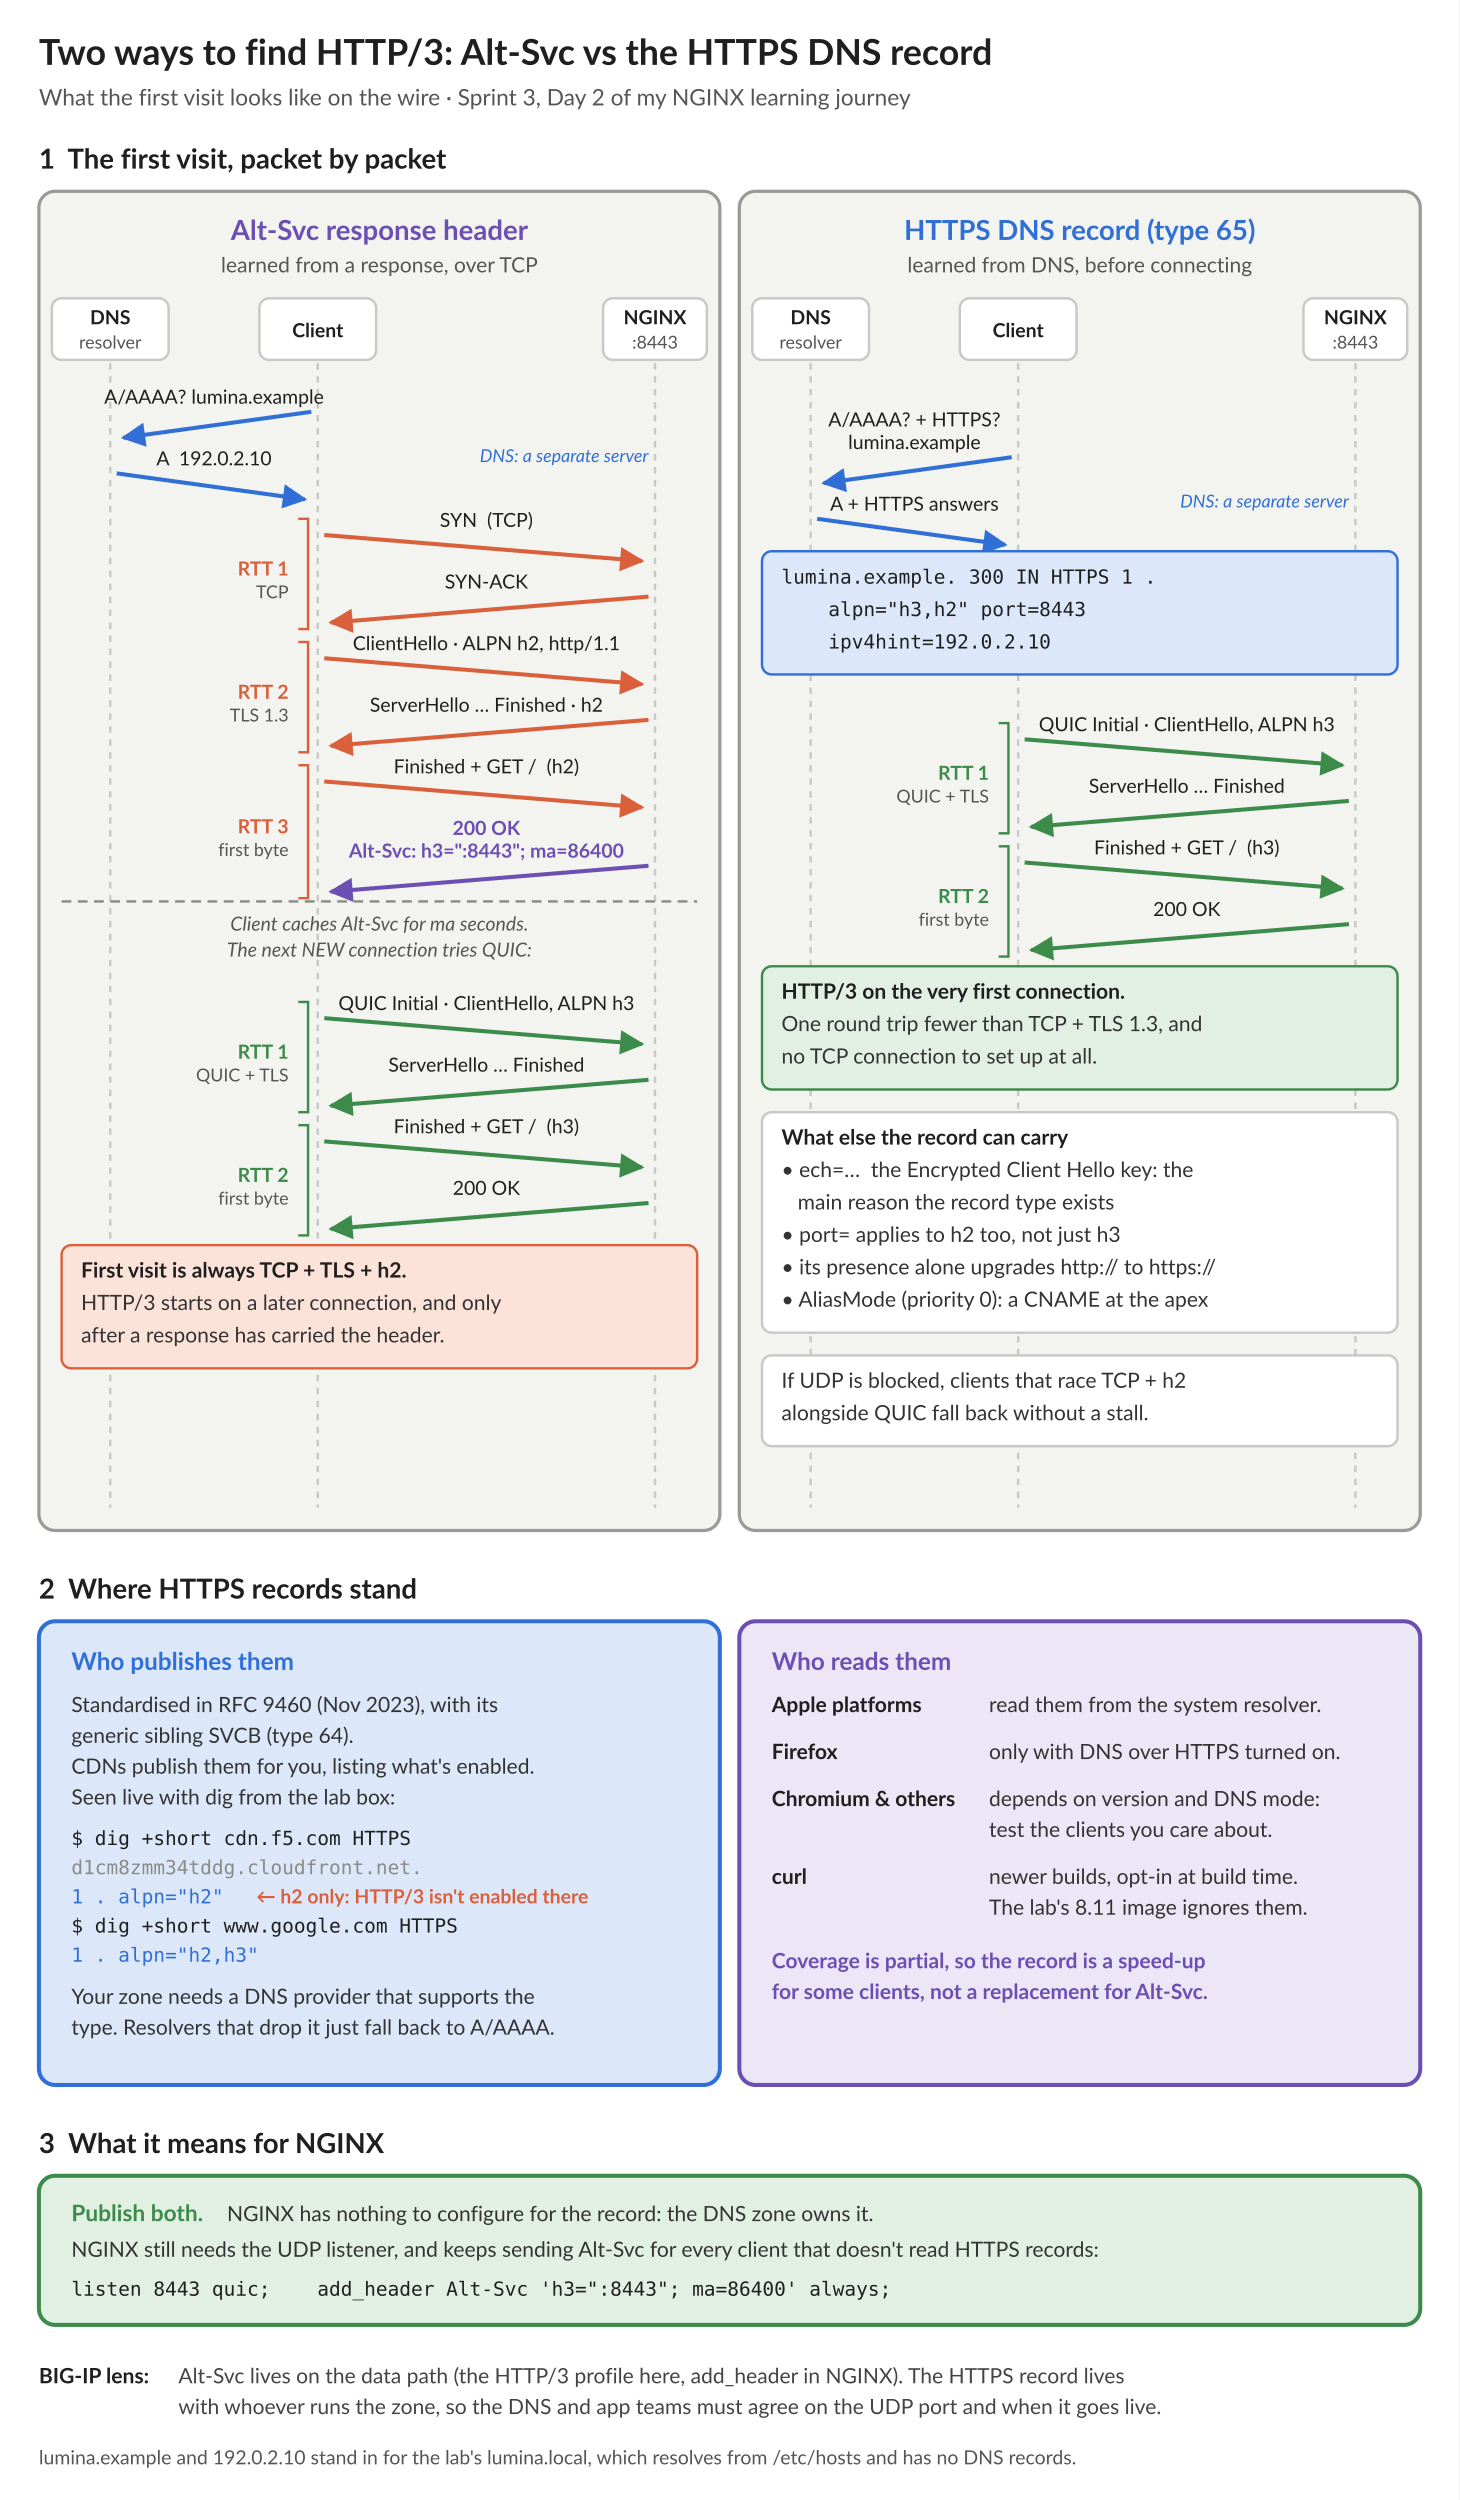
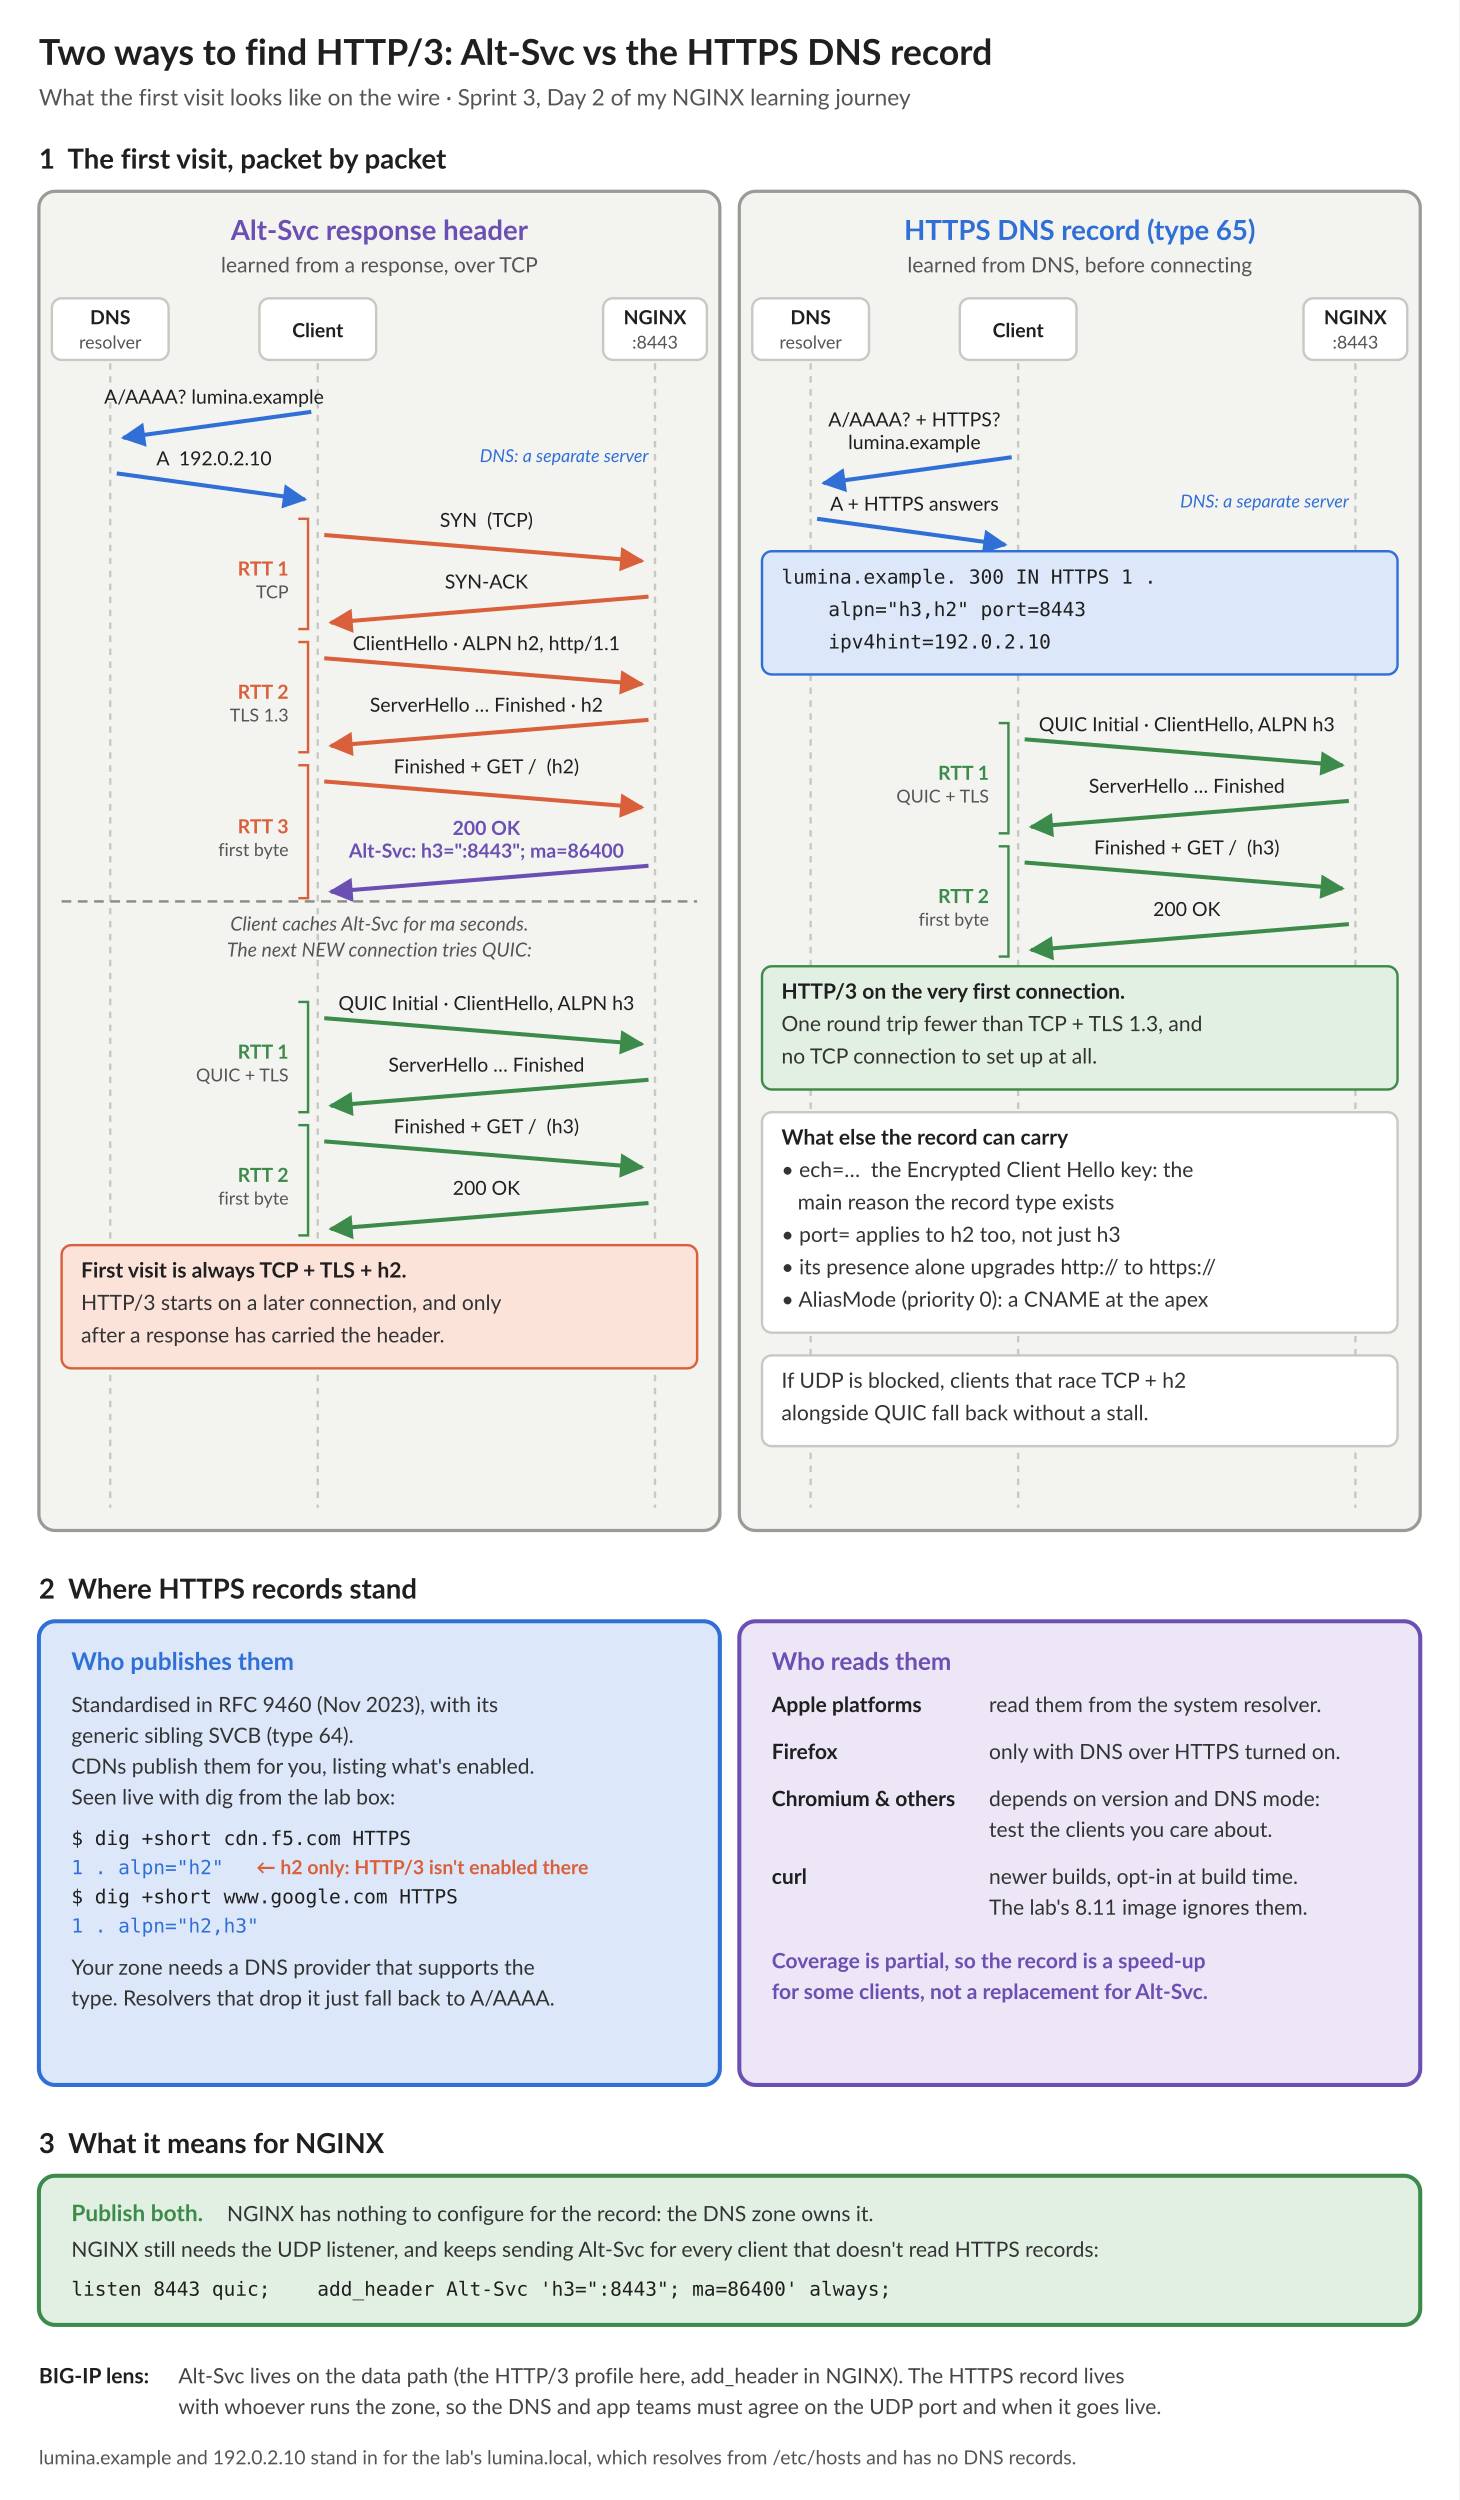
<svg xmlns="http://www.w3.org/2000/svg" width="900" height="1542" viewBox="0 0 900 1542" font-family="Lato" xml:space="preserve">
  <defs>
    <marker id="a_D9603B" viewBox="0 0 10 10" refX="9" refY="5" markerWidth="6" markerHeight="6" orient="auto-start-reverse">
      <path d="M0,0 L10,5 L0,10 z" fill="#D9603B" />
    </marker>
    <marker id="a_3D8B4A" viewBox="0 0 10 10" refX="9" refY="5" markerWidth="6" markerHeight="6" orient="auto-start-reverse">
      <path d="M0,0 L10,5 L0,10 z" fill="#3D8B4A" />
    </marker>
    <marker id="a_2F6FD6" viewBox="0 0 10 10" refX="9" refY="5" markerWidth="6" markerHeight="6" orient="auto-start-reverse">
      <path d="M0,0 L10,5 L0,10 z" fill="#2F6FD6" />
    </marker>
    <marker id="a_6B4FB3" viewBox="0 0 10 10" refX="9" refY="5" markerWidth="6" markerHeight="6" orient="auto-start-reverse">
      <path d="M0,0 L10,5 L0,10 z" fill="#6B4FB3" />
    </marker>
    <marker id="a_8A8A86" viewBox="0 0 10 10" refX="9" refY="5" markerWidth="6" markerHeight="6" orient="auto-start-reverse">
      <path d="M0,0 L10,5 L0,10 z" fill="#8A8A86" />
    </marker>
  </defs>
  <rect width="900" height="1542" fill="#FFFFFF" />
  <text x="24" y="40" font-size="22" fill="#1F1F1F" text-anchor="start" font-weight="bold">Two ways to find HTTP/3: Alt-Svc vs the HTTPS DNS record</text>
  <text x="24" y="65" font-size="14" fill="#555555" text-anchor="start">What the first visit looks like on the wire · Sprint 3, Day 2 of my NGINX learning journey</text>
  <text x="24" y="104" font-size="17" fill="#1F1F1F" text-anchor="start" font-weight="bold">1  The first visit, packet by packet</text>
  <rect x="24" y="118" width="420" height="826" rx="10" fill="#F3F3F0" stroke="#9A9A96" stroke-width="2" />
  <text x="234" y="148" font-size="17" fill="#6B4FB3" text-anchor="middle" font-weight="bold">Alt-Svc response header</text>
  <text x="234" y="168" font-size="13" fill="#555555" text-anchor="middle">learned from a response, over TCP</text>
  <rect x="32.0" y="184" width="72" height="38" rx="6" fill="#FFFFFF" stroke="#C8C8C4" stroke-width="1.5" />
  <text x="68" y="200" font-size="12" fill="#1F1F1F" text-anchor="middle" font-weight="bold">DNS</text>
  <text x="68" y="215" font-size="11" fill="#555555" text-anchor="middle">resolver</text>
  <line x1="68" y1="224" x2="68" y2="930" stroke="#C8C8C4" stroke-width="1.5" stroke-dasharray="4 4" />
  <rect x="160.0" y="184" width="72" height="38" rx="6" fill="#FFFFFF" stroke="#C8C8C4" stroke-width="1.5" />
  <text x="196" y="208" font-size="12" fill="#1F1F1F" text-anchor="middle" font-weight="bold">Client</text>
  <line x1="196" y1="224" x2="196" y2="930" stroke="#C8C8C4" stroke-width="1.5" stroke-dasharray="4 4" />
  <rect x="372.0" y="184" width="64" height="38" rx="6" fill="#FFFFFF" stroke="#C8C8C4" stroke-width="1.5" />
  <text x="404" y="200" font-size="12" fill="#1F1F1F" text-anchor="middle" font-weight="bold">NGINX</text>
  <text x="404" y="215" font-size="11" fill="#555555" text-anchor="middle">:8443</text>
  <line x1="404" y1="224" x2="404" y2="930" stroke="#C8C8C4" stroke-width="1.5" stroke-dasharray="4 4" />
  <line x1="192" y1="254" x2="76" y2="270" stroke="#2F6FD6" stroke-width="2.5" marker-end="url(#a_2F6FD6)" />
  <text x="132.0" y="249" font-size="12" fill="#1F1F1F" text-anchor="middle">A/AAAA? lumina.example</text>
  <line x1="72" y1="292" x2="188" y2="308" stroke="#2F6FD6" stroke-width="2.5" marker-end="url(#a_2F6FD6)" />
  <text x="132.0" y="287" font-size="12" fill="#1F1F1F" text-anchor="middle">A  192.0.2.10</text>
  <text x="400" y="285.0" font-size="11" fill="#2F6FD6" text-anchor="end" font-style="italic">DNS: a separate server</text>
  <line x1="200" y1="330" x2="396" y2="346" stroke="#D9603B" stroke-width="2.5" marker-end="url(#a_D9603B)" />
  <text x="300.0" y="325" font-size="12" fill="#1F1F1F" text-anchor="middle">SYN  (TCP)</text>
  <line x1="400" y1="368" x2="204" y2="384" stroke="#D9603B" stroke-width="2.5" marker-end="url(#a_D9603B)" />
  <text x="300.0" y="363" font-size="12" fill="#1F1F1F" text-anchor="middle">SYN-ACK</text>
  <path d="M184 320 h6 V388 h-6" fill="none" stroke="#D9603B" stroke-width="1.5" />
  <text x="178" y="355.0" font-size="12" fill="#D9603B" text-anchor="end" font-weight="bold">RTT 1</text>
  <text x="178" y="369.0" font-size="11" fill="#555555" text-anchor="end">TCP</text>
  <line x1="200" y1="406" x2="396" y2="422" stroke="#D9603B" stroke-width="2.5" marker-end="url(#a_D9603B)" />
  <text x="300.0" y="401" font-size="12" fill="#1F1F1F" text-anchor="middle">ClientHello · ALPN h2, http/1.1</text>
  <line x1="400" y1="444" x2="204" y2="460" stroke="#D9603B" stroke-width="2.5" marker-end="url(#a_D9603B)" />
  <text x="300.0" y="439" font-size="12" fill="#1F1F1F" text-anchor="middle">ServerHello … Finished · h2</text>
  <path d="M184 396 h6 V464 h-6" fill="none" stroke="#D9603B" stroke-width="1.5" />
  <text x="178" y="431.0" font-size="12" fill="#D9603B" text-anchor="end" font-weight="bold">RTT 2</text>
  <text x="178" y="445.0" font-size="11" fill="#555555" text-anchor="end">TLS 1.3</text>
  <line x1="200" y1="482" x2="396" y2="498" stroke="#D9603B" stroke-width="2.5" marker-end="url(#a_D9603B)" />
  <text x="300.0" y="477" font-size="12" fill="#1F1F1F" text-anchor="middle">Finished + GET /  (h2)</text>
  <line x1="400" y1="534" x2="204" y2="550" stroke="#6B4FB3" stroke-width="2.5" marker-end="url(#a_6B4FB3)" />
  <text x="300.0" y="515" font-size="12" fill="#6B4FB3" text-anchor="middle" font-weight="bold">200 OK</text>
  <text x="300.0" y="529" font-size="12" fill="#6B4FB3" text-anchor="middle" font-weight="bold">Alt-Svc: h3=":8443"; ma=86400</text>
  <path d="M184 472 h6 V554 h-6" fill="none" stroke="#D9603B" stroke-width="1.5" />
  <text x="178" y="514.0" font-size="12" fill="#D9603B" text-anchor="end" font-weight="bold">RTT 3</text>
  <text x="178" y="528.0" font-size="11" fill="#555555" text-anchor="end">first byte</text>
  <line x1="38" y1="556" x2="430" y2="556" stroke="#8A8A86" stroke-width="1.5" stroke-dasharray="6 4" />
  <text x="234" y="574" font-size="12" fill="#555555" text-anchor="middle" font-style="italic">Client caches Alt-Svc for ma seconds.</text>
  <text x="234" y="590" font-size="12" fill="#555555" text-anchor="middle" font-style="italic">The next NEW connection tries QUIC:</text>
  <line x1="200" y1="628" x2="396" y2="644" stroke="#3D8B4A" stroke-width="2.5" marker-end="url(#a_3D8B4A)" />
  <text x="300.0" y="623" font-size="12" fill="#1F1F1F" text-anchor="middle">QUIC Initial · ClientHello, ALPN h3</text>
  <line x1="400" y1="666" x2="204" y2="682" stroke="#3D8B4A" stroke-width="2.5" marker-end="url(#a_3D8B4A)" />
  <text x="300.0" y="661" font-size="12" fill="#1F1F1F" text-anchor="middle">ServerHello … Finished</text>
  <path d="M184 618 h6 V686 h-6" fill="none" stroke="#3D8B4A" stroke-width="1.5" />
  <text x="178" y="653.0" font-size="12" fill="#3D8B4A" text-anchor="end" font-weight="bold">RTT 1</text>
  <text x="178" y="667.0" font-size="11" fill="#555555" text-anchor="end">QUIC + TLS</text>
  <line x1="200" y1="704" x2="396" y2="720" stroke="#3D8B4A" stroke-width="2.5" marker-end="url(#a_3D8B4A)" />
  <text x="300.0" y="699" font-size="12" fill="#1F1F1F" text-anchor="middle">Finished + GET /  (h3)</text>
  <line x1="400" y1="742" x2="204" y2="758" stroke="#3D8B4A" stroke-width="2.5" marker-end="url(#a_3D8B4A)" />
  <text x="300.0" y="737" font-size="12" fill="#1F1F1F" text-anchor="middle">200 OK</text>
  <path d="M184 694 h6 V762 h-6" fill="none" stroke="#3D8B4A" stroke-width="1.5" />
  <text x="178" y="729.0" font-size="12" fill="#3D8B4A" text-anchor="end" font-weight="bold">RTT 2</text>
  <text x="178" y="743.0" font-size="11" fill="#555555" text-anchor="end">first byte</text>
  <rect x="38" y="768" width="392" height="76" rx="6" fill="#FBE3DA" stroke="#D9603B" stroke-width="1.5" />
  <text x="50" y="788" font-size="13" fill="#1F1F1F" text-anchor="start" font-weight="bold">First visit is always TCP + TLS + h2.</text>
  <text x="50" y="808" font-size="13" fill="#333" text-anchor="start">HTTP/3 starts on a later connection, and only</text>
  <text x="50" y="828" font-size="13" fill="#333" text-anchor="start">after a response has carried the header.</text>
  <rect x="456" y="118" width="420" height="826" rx="10" fill="#F3F3F0" stroke="#9A9A96" stroke-width="2" />
  <text x="666" y="148" font-size="17" fill="#2F6FD6" text-anchor="middle" font-weight="bold">HTTPS DNS record (type 65)</text>
  <text x="666" y="168" font-size="13" fill="#555555" text-anchor="middle">learned from DNS, before connecting</text>
  <rect x="464.0" y="184" width="72" height="38" rx="6" fill="#FFFFFF" stroke="#C8C8C4" stroke-width="1.5" />
  <text x="500" y="200" font-size="12" fill="#1F1F1F" text-anchor="middle" font-weight="bold">DNS</text>
  <text x="500" y="215" font-size="11" fill="#555555" text-anchor="middle">resolver</text>
  <line x1="500" y1="224" x2="500" y2="930" stroke="#C8C8C4" stroke-width="1.5" stroke-dasharray="4 4" />
  <rect x="592.0" y="184" width="72" height="38" rx="6" fill="#FFFFFF" stroke="#C8C8C4" stroke-width="1.5" />
  <text x="628" y="208" font-size="12" fill="#1F1F1F" text-anchor="middle" font-weight="bold">Client</text>
  <line x1="628" y1="224" x2="628" y2="930" stroke="#C8C8C4" stroke-width="1.5" stroke-dasharray="4 4" />
  <rect x="804.0" y="184" width="64" height="38" rx="6" fill="#FFFFFF" stroke="#C8C8C4" stroke-width="1.5" />
  <text x="836" y="200" font-size="12" fill="#1F1F1F" text-anchor="middle" font-weight="bold">NGINX</text>
  <text x="836" y="215" font-size="11" fill="#555555" text-anchor="middle">:8443</text>
  <line x1="836" y1="224" x2="836" y2="930" stroke="#C8C8C4" stroke-width="1.5" stroke-dasharray="4 4" />
  <line x1="624" y1="282" x2="508" y2="298" stroke="#2F6FD6" stroke-width="2.5" marker-end="url(#a_2F6FD6)" />
  <text x="564.0" y="263" font-size="12" fill="#1F1F1F" text-anchor="middle">A/AAAA? + HTTPS?</text>
  <text x="564.0" y="277" font-size="12" fill="#1F1F1F" text-anchor="middle">lumina.example</text>
  <line x1="504" y1="320" x2="620" y2="336" stroke="#2F6FD6" stroke-width="2.5" marker-end="url(#a_2F6FD6)" />
  <text x="564.0" y="315" font-size="12" fill="#1F1F1F" text-anchor="middle">A + HTTPS answers</text>
  <text x="832" y="313.0" font-size="11" fill="#2F6FD6" text-anchor="end" font-style="italic">DNS: a separate server</text>
  <rect x="470" y="340" width="392" height="76" rx="6" fill="#DCE8FA" stroke="#2F6FD6" stroke-width="1.5" />
  <text x="482" y="360" font-size="12" fill="#1F1F1F" text-anchor="start" font-family="IBM Plex Mono, monospace">lumina.example. 300 IN HTTPS 1 .</text>
  <text x="482" y="380" font-size="12" fill="#1F1F1F" text-anchor="start" font-family="IBM Plex Mono, monospace">    alpn="h3,h2" port=8443</text>
  <text x="482" y="400" font-size="12" fill="#1F1F1F" text-anchor="start" font-family="IBM Plex Mono, monospace">    ipv4hint=192.0.2.10</text>
  <line x1="632" y1="456" x2="828" y2="472" stroke="#3D8B4A" stroke-width="2.5" marker-end="url(#a_3D8B4A)" />
  <text x="732.0" y="451" font-size="12" fill="#1F1F1F" text-anchor="middle">QUIC Initial · ClientHello, ALPN h3</text>
  <line x1="832" y1="494" x2="636" y2="510" stroke="#3D8B4A" stroke-width="2.5" marker-end="url(#a_3D8B4A)" />
  <text x="732.0" y="489" font-size="12" fill="#1F1F1F" text-anchor="middle">ServerHello … Finished</text>
  <path d="M616 446 h6 V514 h-6" fill="none" stroke="#3D8B4A" stroke-width="1.5" />
  <text x="610" y="481.0" font-size="12" fill="#3D8B4A" text-anchor="end" font-weight="bold">RTT 1</text>
  <text x="610" y="495.0" font-size="11" fill="#555555" text-anchor="end">QUIC + TLS</text>
  <line x1="632" y1="532" x2="828" y2="548" stroke="#3D8B4A" stroke-width="2.5" marker-end="url(#a_3D8B4A)" />
  <text x="732.0" y="527" font-size="12" fill="#1F1F1F" text-anchor="middle">Finished + GET /  (h3)</text>
  <line x1="832" y1="570" x2="636" y2="586" stroke="#3D8B4A" stroke-width="2.5" marker-end="url(#a_3D8B4A)" />
  <text x="732.0" y="565" font-size="12" fill="#1F1F1F" text-anchor="middle">200 OK</text>
  <path d="M616 522 h6 V590 h-6" fill="none" stroke="#3D8B4A" stroke-width="1.5" />
  <text x="610" y="557.0" font-size="12" fill="#3D8B4A" text-anchor="end" font-weight="bold">RTT 2</text>
  <text x="610" y="571.0" font-size="11" fill="#555555" text-anchor="end">first byte</text>
  <rect x="470" y="596" width="392" height="76" rx="6" fill="#E2F0E4" stroke="#3D8B4A" stroke-width="1.5" />
  <text x="482" y="616" font-size="13" fill="#1F1F1F" text-anchor="start" font-weight="bold">HTTP/3 on the very first connection.</text>
  <text x="482" y="636" font-size="13" fill="#333" text-anchor="start">One round trip fewer than TCP + TLS 1.3, and</text>
  <text x="482" y="656" font-size="13" fill="#333" text-anchor="start">no TCP connection to set up at all.</text>
  <rect x="470" y="686" width="392" height="136" rx="6" fill="#FFFFFF" stroke="#C8C8C4" stroke-width="1.5" />
  <text x="482" y="706" font-size="13" fill="#1F1F1F" text-anchor="start" font-weight="bold">What else the record can carry</text>
  <text x="482" y="726" font-size="13" fill="#333" text-anchor="start">• ech=…  the Encrypted Client Hello key: the</text>
  <text x="482" y="746" font-size="13" fill="#333" text-anchor="start">   main reason the record type exists</text>
  <text x="482" y="766" font-size="13" fill="#333" text-anchor="start">• port= applies to h2 too, not just h3</text>
  <text x="482" y="786" font-size="13" fill="#333" text-anchor="start">• its presence alone upgrades http:// to https://</text>
  <text x="482" y="806" font-size="13" fill="#333" text-anchor="start">• AliasMode (priority 0): a CNAME at the apex</text>
  <rect x="470" y="836" width="392" height="56" rx="6" fill="#FFFFFF" stroke="#C8C8C4" stroke-width="1.5" />
  <text x="482" y="856" font-size="13" fill="#333" text-anchor="start">If UDP is blocked, clients that race TCP + h2</text>
  <text x="482" y="876" font-size="13" fill="#333" text-anchor="start">alongside QUIC fall back without a stall.</text>
  <text x="24" y="986" font-size="17" fill="#1F1F1F" text-anchor="start" font-weight="bold">2  Where HTTPS records stand</text>
  <rect x="24" y="1000" width="420" height="286" rx="10" fill="#DCE8FA" stroke="#2F6FD6" stroke-width="2.5" />
  <rect x="456" y="1000" width="420" height="286" rx="10" fill="#ECE6F7" stroke="#6B4FB3" stroke-width="2.5" />
  <text x="44" y="1030" font-size="15" fill="#2F6FD6" text-anchor="start" font-weight="bold">Who publishes them</text>
  <text x="44" y="1056" font-size="13" fill="#333" text-anchor="start">Standardised in RFC 9460 (Nov 2023), with its</text>
  <text x="44" y="1075" font-size="13" fill="#333" text-anchor="start">generic sibling SVCB (type 64).</text>
  <text x="44" y="1094" font-size="13" fill="#333" text-anchor="start">CDNs publish them for you, listing what's enabled.</text>
  <text x="44" y="1113" font-size="13" fill="#333" text-anchor="start">Seen live with dig from the lab box:</text>
  <text x="44" y="1138" font-size="12" fill="#1F1F1F" text-anchor="start" font-family="IBM Plex Mono, monospace">$ dig +short cdn.f5.com HTTPS</text>
-   <text x="44" y="1156" font-size="12" fill="#8A8A86" text-anchor="start" font-family="IBM Plex Mono, monospace">d1cm8zmm34tddg.cloudfront.net.</text>
-   <text x="44" y="1174" font-size="12" fill="#2F6FD6" text-anchor="start" font-family="IBM Plex Mono, monospace">1 . alpn="h2"</text>
-   <text x="158" y="1174" font-size="12" fill="#D9603B" text-anchor="start" font-weight="bold">← h2 only: HTTP/3 isn't enabled there</text>
-   <text x="44" y="1192" font-size="12" fill="#1F1F1F" text-anchor="start" font-family="IBM Plex Mono, monospace">$ dig +short www.google.com HTTPS</text>
-   <text x="44" y="1210" font-size="12" fill="#2F6FD6" text-anchor="start" font-family="IBM Plex Mono, monospace">1 . alpn="h2,h3"</text>
-   <text x="44" y="1236" font-size="13" fill="#333" text-anchor="start">Your zone needs a DNS provider that supports the</text>
-   <text x="44" y="1255" font-size="13" fill="#333" text-anchor="start">type. Resolvers that drop it just fall back to A/AAAA.</text>
+   <text x="44" y="1156" font-size="12" fill="#2F6FD6" text-anchor="start" font-family="IBM Plex Mono, monospace">1 . alpn="h2"</text>
+   <text x="158" y="1156" font-size="12" fill="#D9603B" text-anchor="start" font-weight="bold">← h2 only: HTTP/3 isn't enabled there</text>
+   <text x="44" y="1174" font-size="12" fill="#1F1F1F" text-anchor="start" font-family="IBM Plex Mono, monospace">$ dig +short www.google.com HTTPS</text>
+   <text x="44" y="1192" font-size="12" fill="#2F6FD6" text-anchor="start" font-family="IBM Plex Mono, monospace">1 . alpn="h2,h3"</text>
+   <text x="44" y="1218" font-size="13" fill="#333" text-anchor="start">Your zone needs a DNS provider that supports the</text>
+   <text x="44" y="1237" font-size="13" fill="#333" text-anchor="start">type. Resolvers that drop it just fall back to A/AAAA.</text>
  <text x="476" y="1030" font-size="15" fill="#6B4FB3" text-anchor="start" font-weight="bold">Who reads them</text>
  <text x="476" y="1056" font-size="13" fill="#1F1F1F" text-anchor="start" font-weight="bold">Apple platforms</text>
  <text x="610" y="1056" font-size="13" fill="#333" text-anchor="start">read them from the system resolver.</text>
  <text x="476" y="1085" font-size="13" fill="#1F1F1F" text-anchor="start" font-weight="bold">Firefox</text>
  <text x="610" y="1085" font-size="13" fill="#333" text-anchor="start">only with DNS over HTTPS turned on.</text>
  <text x="476" y="1114" font-size="13" fill="#1F1F1F" text-anchor="start" font-weight="bold">Chromium &amp; others</text>
  <text x="610" y="1114" font-size="13" fill="#333" text-anchor="start">depends on version and DNS mode:</text>
  <text x="610" y="1133" font-size="13" fill="#333" text-anchor="start">test the clients you care about.</text>
  <text x="476" y="1162" font-size="13" fill="#1F1F1F" text-anchor="start" font-weight="bold">curl</text>
  <text x="610" y="1162" font-size="13" fill="#333" text-anchor="start">newer builds, opt-in at build time.</text>
  <text x="610" y="1181" font-size="13" fill="#333" text-anchor="start">The lab's 8.11 image ignores them.</text>
  <text x="476" y="1214" font-size="13" fill="#6B4FB3" text-anchor="start" font-weight="bold">Coverage is partial, so the record is a speed-up</text>
  <text x="476" y="1233" font-size="13" fill="#6B4FB3" text-anchor="start" font-weight="bold">for some clients, not a replacement for Alt-Svc.</text>
  <text x="24" y="1328" font-size="17" fill="#1F1F1F" text-anchor="start" font-weight="bold">3  What it means for NGINX</text>
  <rect x="24" y="1342" width="852" height="92" rx="10" fill="#E2F0E4" stroke="#3D8B4A" stroke-width="2.5" />
  <text x="44" y="1370" font-size="14" fill="#3D8B4A" text-anchor="start" font-weight="bold">Publish both.</text>
  <text x="140" y="1370" font-size="13" fill="#333" text-anchor="start">NGINX has nothing to configure for the record: the DNS zone owns it.</text>
  <text x="44" y="1392" font-size="13" fill="#333" text-anchor="start">NGINX still needs the UDP listener, and keeps sending Alt-Svc for every client that doesn't read HTTPS records:</text>
  <text x="44" y="1416" font-size="12" fill="#1F1F1F" text-anchor="start" font-family="IBM Plex Mono, monospace">listen 8443 quic;    add_header Alt-Svc 'h3=":8443"; ma=86400' always;</text>
  <text x="24" y="1470" font-size="13" fill="#1F1F1F" text-anchor="start" font-weight="bold">BIG-IP lens:</text>
  <text x="110" y="1470" font-size="13" fill="#444" text-anchor="start">Alt-Svc lives on the data path (the HTTP/3 profile here, add_header in NGINX). The HTTPS record lives</text>
  <text x="110" y="1489" font-size="13" fill="#444" text-anchor="start">with whoever runs the zone, so the DNS and app teams must agree on the UDP port and when it goes live.</text>
  <text x="24" y="1520" font-size="12" fill="#555555" text-anchor="start">lumina.example and 192.0.2.10 stand in for the lab's lumina.local, which resolves from /etc/hosts and has no DNS records.</text>
</svg>
